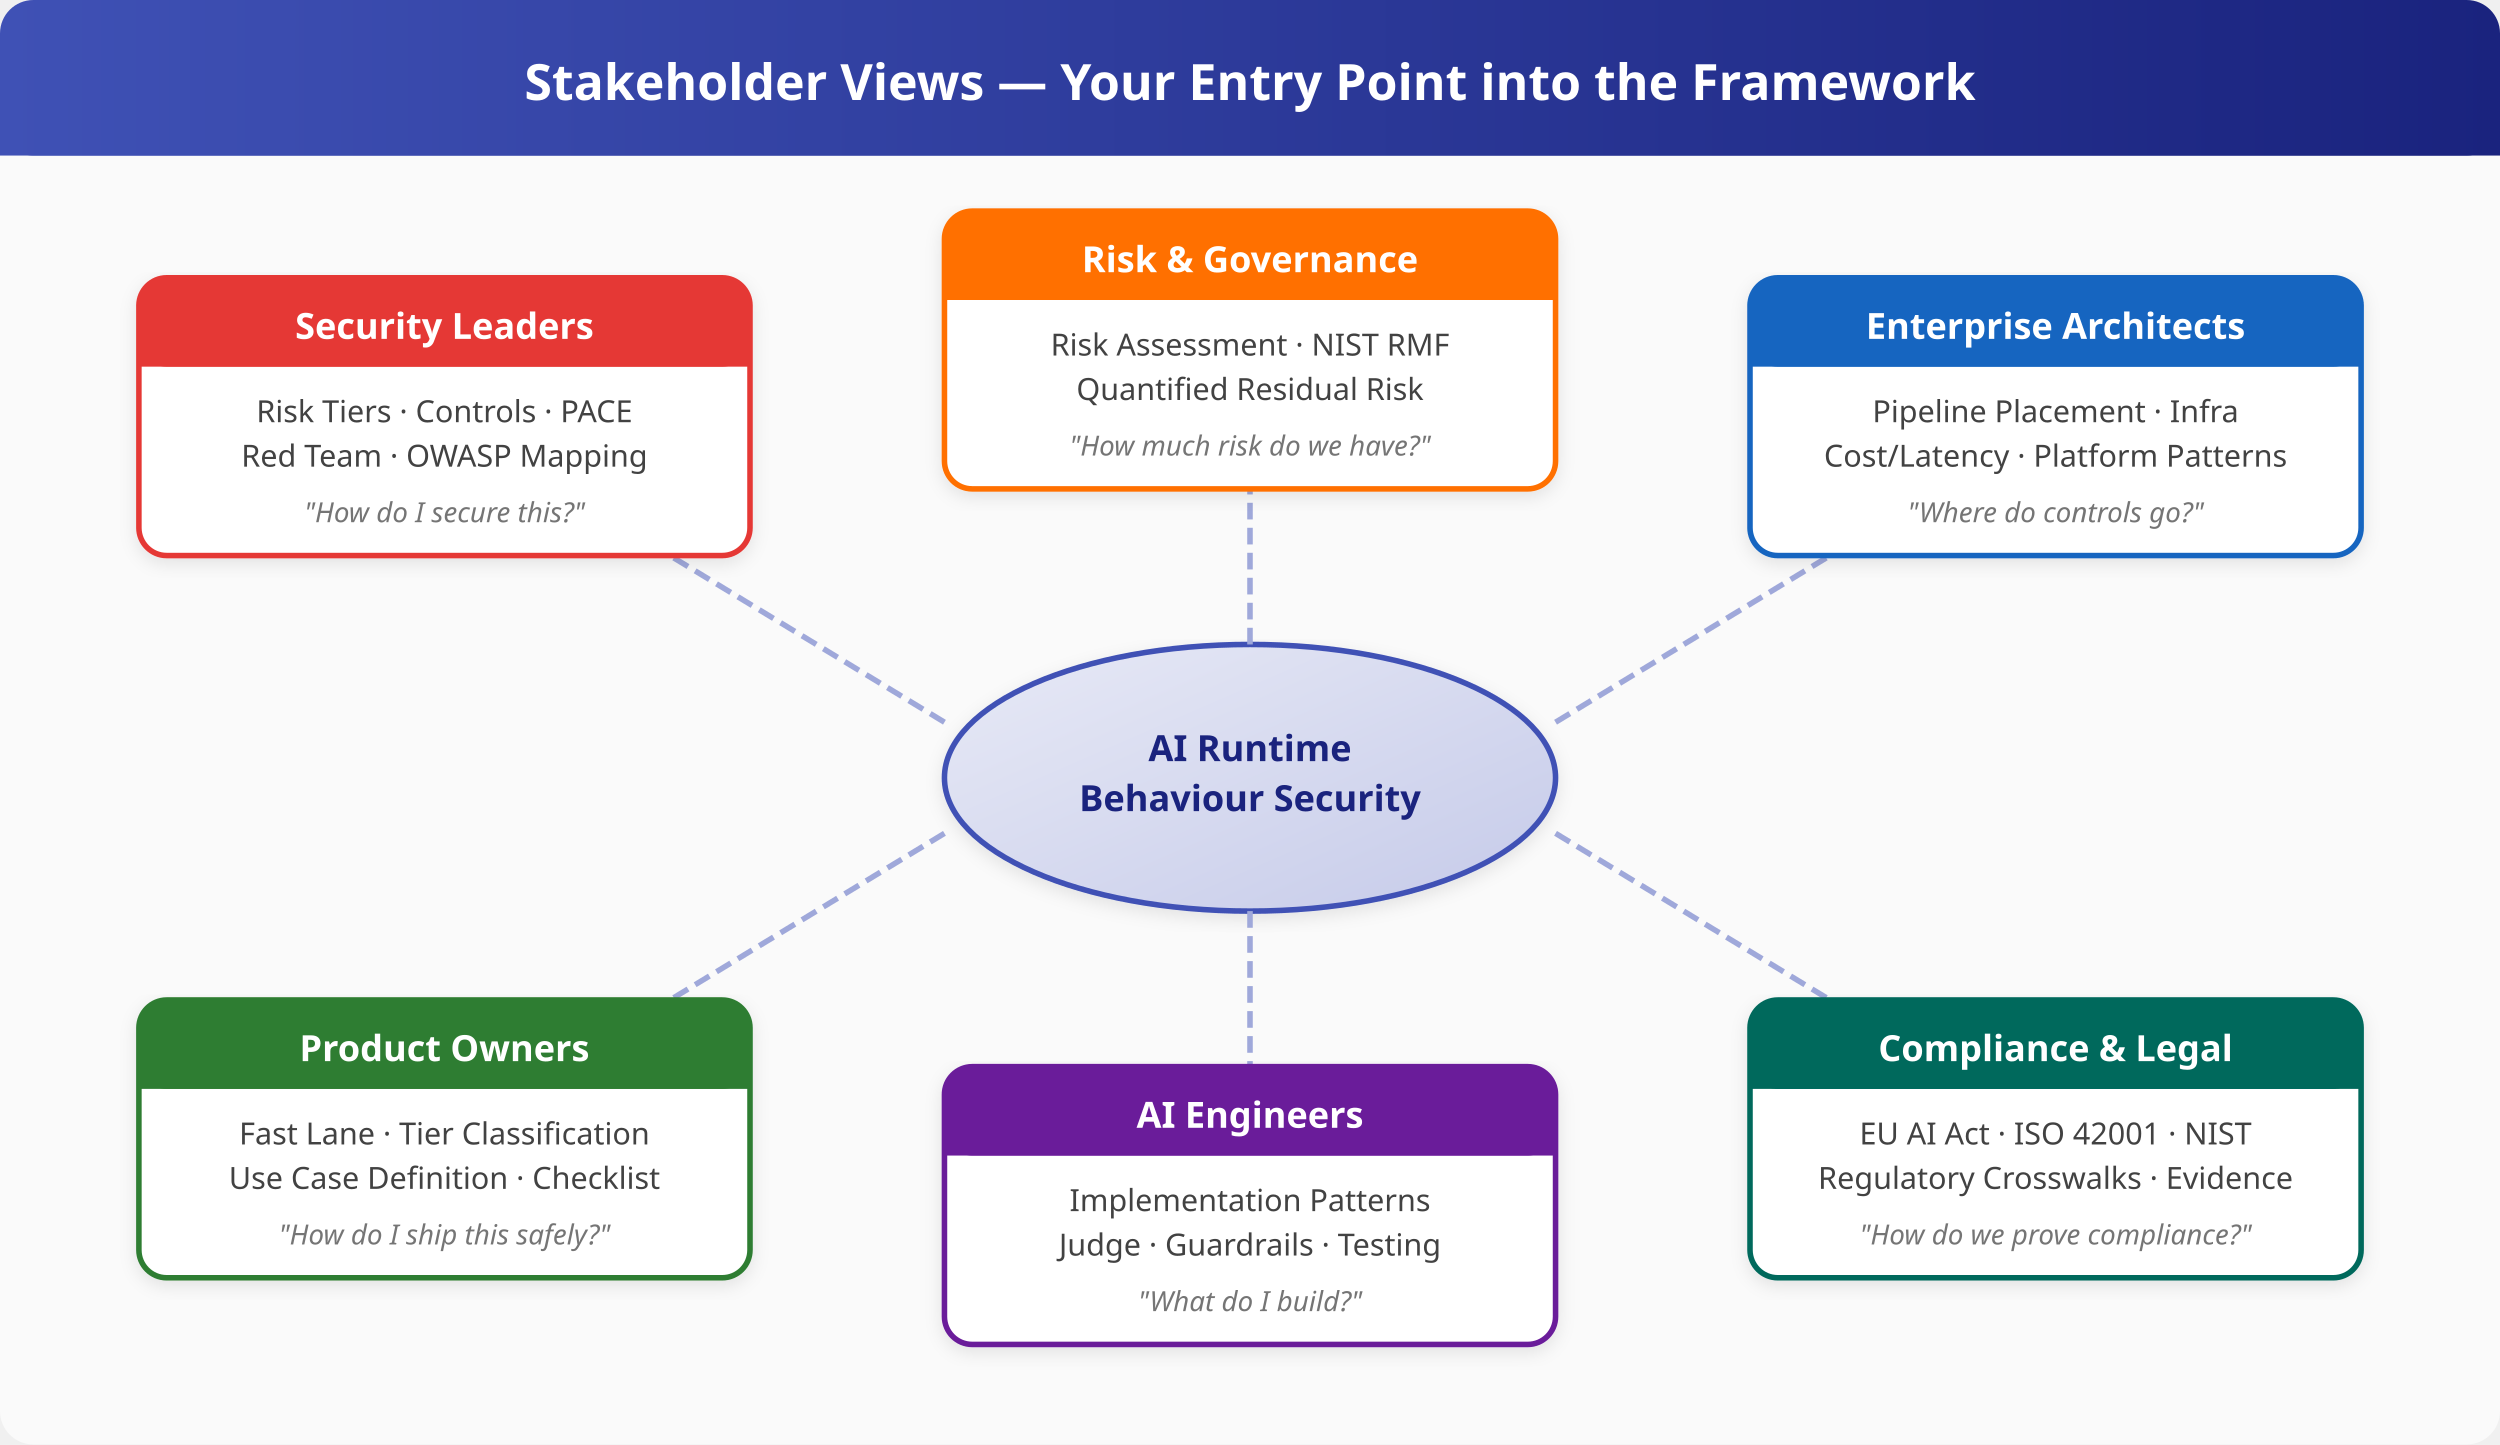
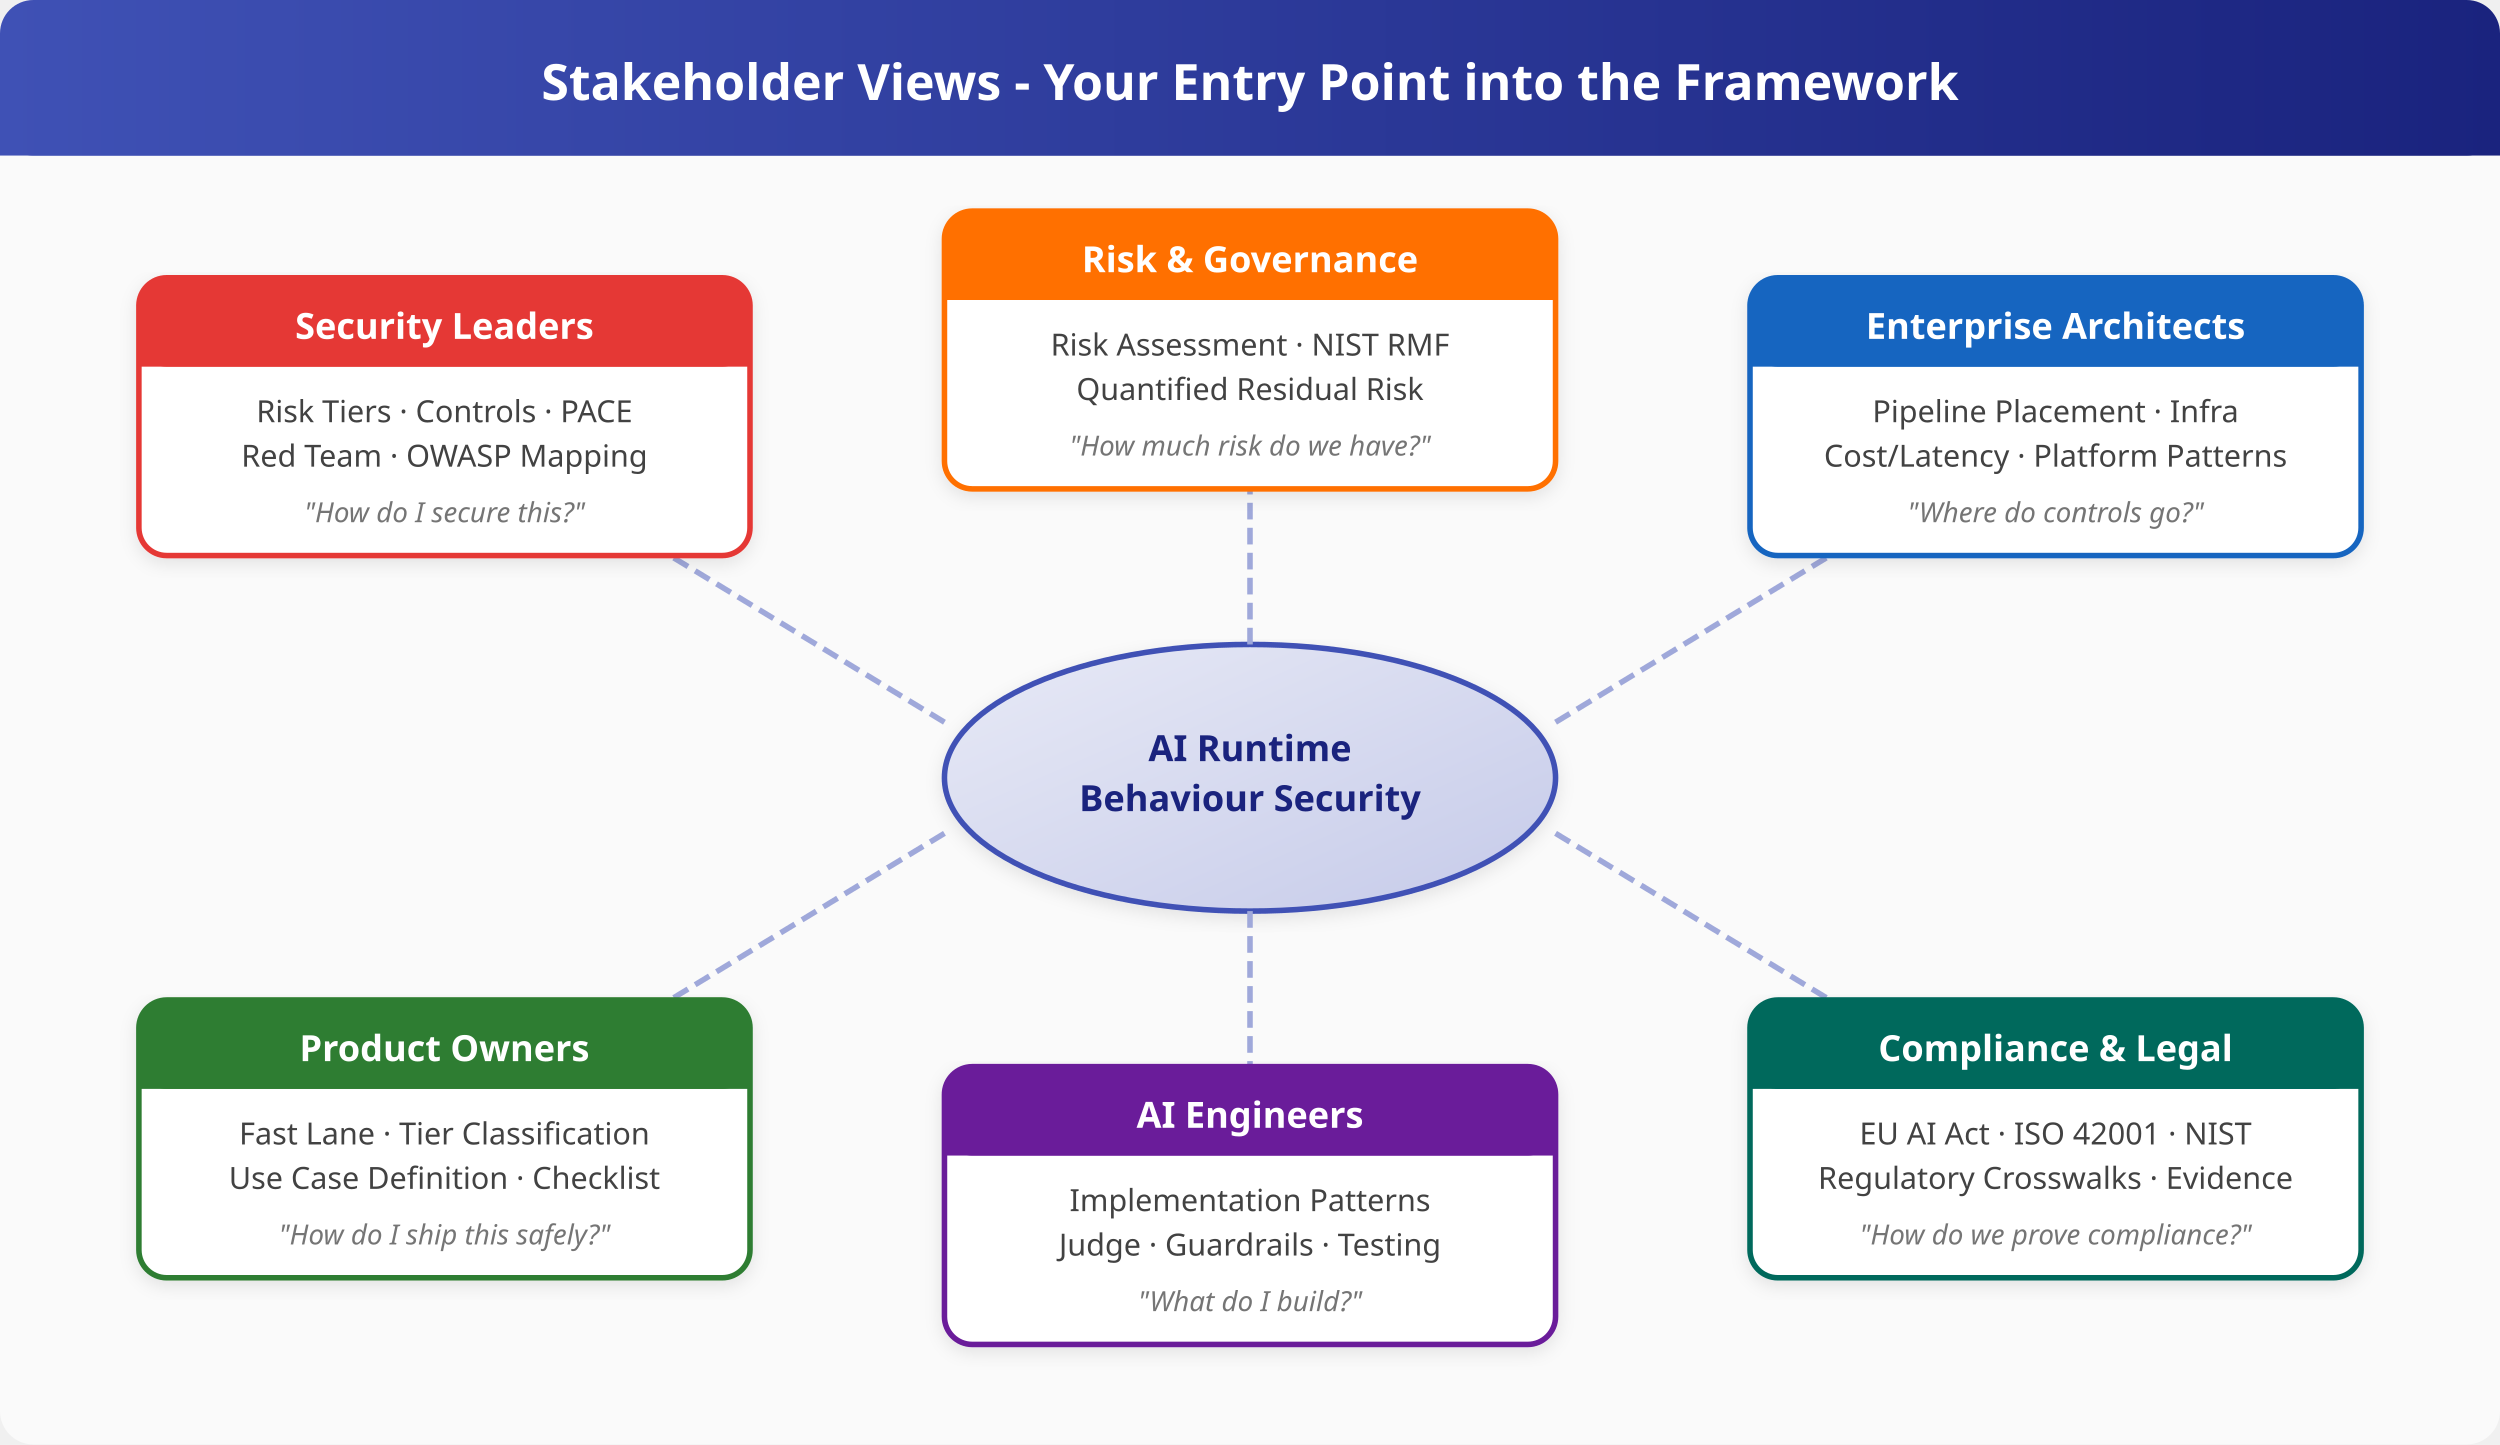
<svg xmlns="http://www.w3.org/2000/svg" viewBox="0 0 900 520" font-family="'Segoe UI', system-ui, -apple-system, sans-serif">
  <defs>
    <filter id="shadow" x="-4%" y="-4%" width="108%" height="112%">
      <feDropShadow dx="0" dy="2" stdDeviation="3" flood-color="#00000018" />
    </filter>
    <linearGradient id="headerGrad" x1="0" y1="0" x2="900" y2="0" gradientUnits="userSpaceOnUse">
      <stop offset="0%" stop-color="#3F51B5" />
      <stop offset="100%" stop-color="#1A237E" />
    </linearGradient>
    <linearGradient id="centerGrad" x1="0" y1="0" x2="1" y2="1">
      <stop offset="0%" stop-color="#E8EAF6" />
      <stop offset="100%" stop-color="#C5CAE9" />
    </linearGradient>
  </defs>
  <rect width="900" height="520" rx="12" fill="#FAFAFA" />
  <rect width="900" height="56" rx="12" fill="url(#headerGrad)" />
  <rect y="44" width="900" height="12" fill="url(#headerGrad)" />
-   <text x="450" y="36" text-anchor="middle" fill="white" font-size="18" font-weight="600">Stakeholder Views — Your Entry Point into the Framework</text>
+   <text x="450" y="36" text-anchor="middle" fill="white" font-size="18" font-weight="600">Stakeholder Views - Your Entry Point into the Framework</text>
  <ellipse cx="450" cy="280" rx="110" ry="48" fill="url(#centerGrad)" stroke="#3F51B5" stroke-width="2" filter="url(#shadow)" />
  <text x="450" y="274" text-anchor="middle" fill="#1A237E" font-size="13" font-weight="600">AI Runtime</text>
  <text x="450" y="292" text-anchor="middle" fill="#1A237E" font-size="13" font-weight="600">Behaviour Security</text>
  <line x1="340" y1="260" x2="200" y2="175" stroke="#9FA8DA" stroke-width="2" stroke-dasharray="6,3" />
  <line x1="560" y1="260" x2="700" y2="175" stroke="#9FA8DA" stroke-width="2" stroke-dasharray="6,3" />
  <line x1="340" y1="300" x2="200" y2="385" stroke="#9FA8DA" stroke-width="2" stroke-dasharray="6,3" />
  <line x1="560" y1="300" x2="700" y2="385" stroke="#9FA8DA" stroke-width="2" stroke-dasharray="6,3" />
  <line x1="450" y1="232" x2="450" y2="130" stroke="#9FA8DA" stroke-width="2" stroke-dasharray="6,3" />
  <line x1="450" y1="328" x2="450" y2="430" stroke="#9FA8DA" stroke-width="2" stroke-dasharray="6,3" />
  <g filter="url(#shadow)">
    <rect x="50" y="100" width="220" height="100" rx="10" fill="white" stroke="#E53935" stroke-width="2" />
    <rect x="50" y="100" width="220" height="32" rx="10" fill="#E53935" />
    <rect x="50" y="122" width="220" height="10" fill="#E53935" />
    <text x="160" y="122" text-anchor="middle" fill="white" font-size="13" font-weight="600">Security Leaders</text>
    <text x="160" y="152" text-anchor="middle" fill="#424242" font-size="11">Risk Tiers · Controls · PACE</text>
    <text x="160" y="168" text-anchor="middle" fill="#424242" font-size="11">Red Team · OWASP Mapping</text>
    <text x="160" y="188" text-anchor="middle" fill="#757575" font-size="10" font-style="italic">"How do I secure this?"</text>
  </g>
  <g filter="url(#shadow)">
    <rect x="340" y="76" width="220" height="100" rx="10" fill="white" stroke="#FF6F00" stroke-width="2" />
    <rect x="340" y="76" width="220" height="32" rx="10" fill="#FF6F00" />
    <rect x="340" y="98" width="220" height="10" fill="#FF6F00" />
    <text x="450" y="98" text-anchor="middle" fill="white" font-size="13" font-weight="600">Risk &amp; Governance</text>
    <text x="450" y="128" text-anchor="middle" fill="#424242" font-size="11">Risk Assessment · NIST RMF</text>
    <text x="450" y="144" text-anchor="middle" fill="#424242" font-size="11">Quantified Residual Risk</text>
    <text x="450" y="164" text-anchor="middle" fill="#757575" font-size="10" font-style="italic">"How much risk do we have?"</text>
  </g>
  <g filter="url(#shadow)">
    <rect x="630" y="100" width="220" height="100" rx="10" fill="white" stroke="#1565C0" stroke-width="2" />
    <rect x="630" y="100" width="220" height="32" rx="10" fill="#1565C0" />
    <rect x="630" y="122" width="220" height="10" fill="#1565C0" />
    <text x="740" y="122" text-anchor="middle" fill="white" font-size="13" font-weight="600">Enterprise Architects</text>
    <text x="740" y="152" text-anchor="middle" fill="#424242" font-size="11">Pipeline Placement · Infra</text>
    <text x="740" y="168" text-anchor="middle" fill="#424242" font-size="11">Cost/Latency · Platform Patterns</text>
    <text x="740" y="188" text-anchor="middle" fill="#757575" font-size="10" font-style="italic">"Where do controls go?"</text>
  </g>
  <g filter="url(#shadow)">
    <rect x="50" y="360" width="220" height="100" rx="10" fill="white" stroke="#2E7D32" stroke-width="2" />
    <rect x="50" y="360" width="220" height="32" rx="10" fill="#2E7D32" />
    <rect x="50" y="382" width="220" height="10" fill="#2E7D32" />
    <text x="160" y="382" text-anchor="middle" fill="white" font-size="13" font-weight="600">Product Owners</text>
    <text x="160" y="412" text-anchor="middle" fill="#424242" font-size="11">Fast Lane · Tier Classification</text>
    <text x="160" y="428" text-anchor="middle" fill="#424242" font-size="11">Use Case Definition · Checklist</text>
    <text x="160" y="448" text-anchor="middle" fill="#757575" font-size="10" font-style="italic">"How do I ship this safely?"</text>
  </g>
  <g filter="url(#shadow)">
    <rect x="340" y="384" width="220" height="100" rx="10" fill="white" stroke="#6A1B9A" stroke-width="2" />
    <rect x="340" y="384" width="220" height="32" rx="10" fill="#6A1B9A" />
    <rect x="340" y="406" width="220" height="10" fill="#6A1B9A" />
    <text x="450" y="406" text-anchor="middle" fill="white" font-size="13" font-weight="600">AI Engineers</text>
    <text x="450" y="436" text-anchor="middle" fill="#424242" font-size="11">Implementation Patterns</text>
    <text x="450" y="452" text-anchor="middle" fill="#424242" font-size="11">Judge · Guardrails · Testing</text>
    <text x="450" y="472" text-anchor="middle" fill="#757575" font-size="10" font-style="italic">"What do I build?"</text>
  </g>
  <g filter="url(#shadow)">
    <rect x="630" y="360" width="220" height="100" rx="10" fill="white" stroke="#00695C" stroke-width="2" />
    <rect x="630" y="360" width="220" height="32" rx="10" fill="#00695C" />
    <rect x="630" y="382" width="220" height="10" fill="#00695C" />
    <text x="740" y="382" text-anchor="middle" fill="white" font-size="13" font-weight="600">Compliance &amp; Legal</text>
    <text x="740" y="412" text-anchor="middle" fill="#424242" font-size="11">EU AI Act · ISO 42001 · NIST</text>
    <text x="740" y="428" text-anchor="middle" fill="#424242" font-size="11">Regulatory Crosswalks · Evidence</text>
    <text x="740" y="448" text-anchor="middle" fill="#757575" font-size="10" font-style="italic">"How do we prove compliance?"</text>
  </g>
</svg>
